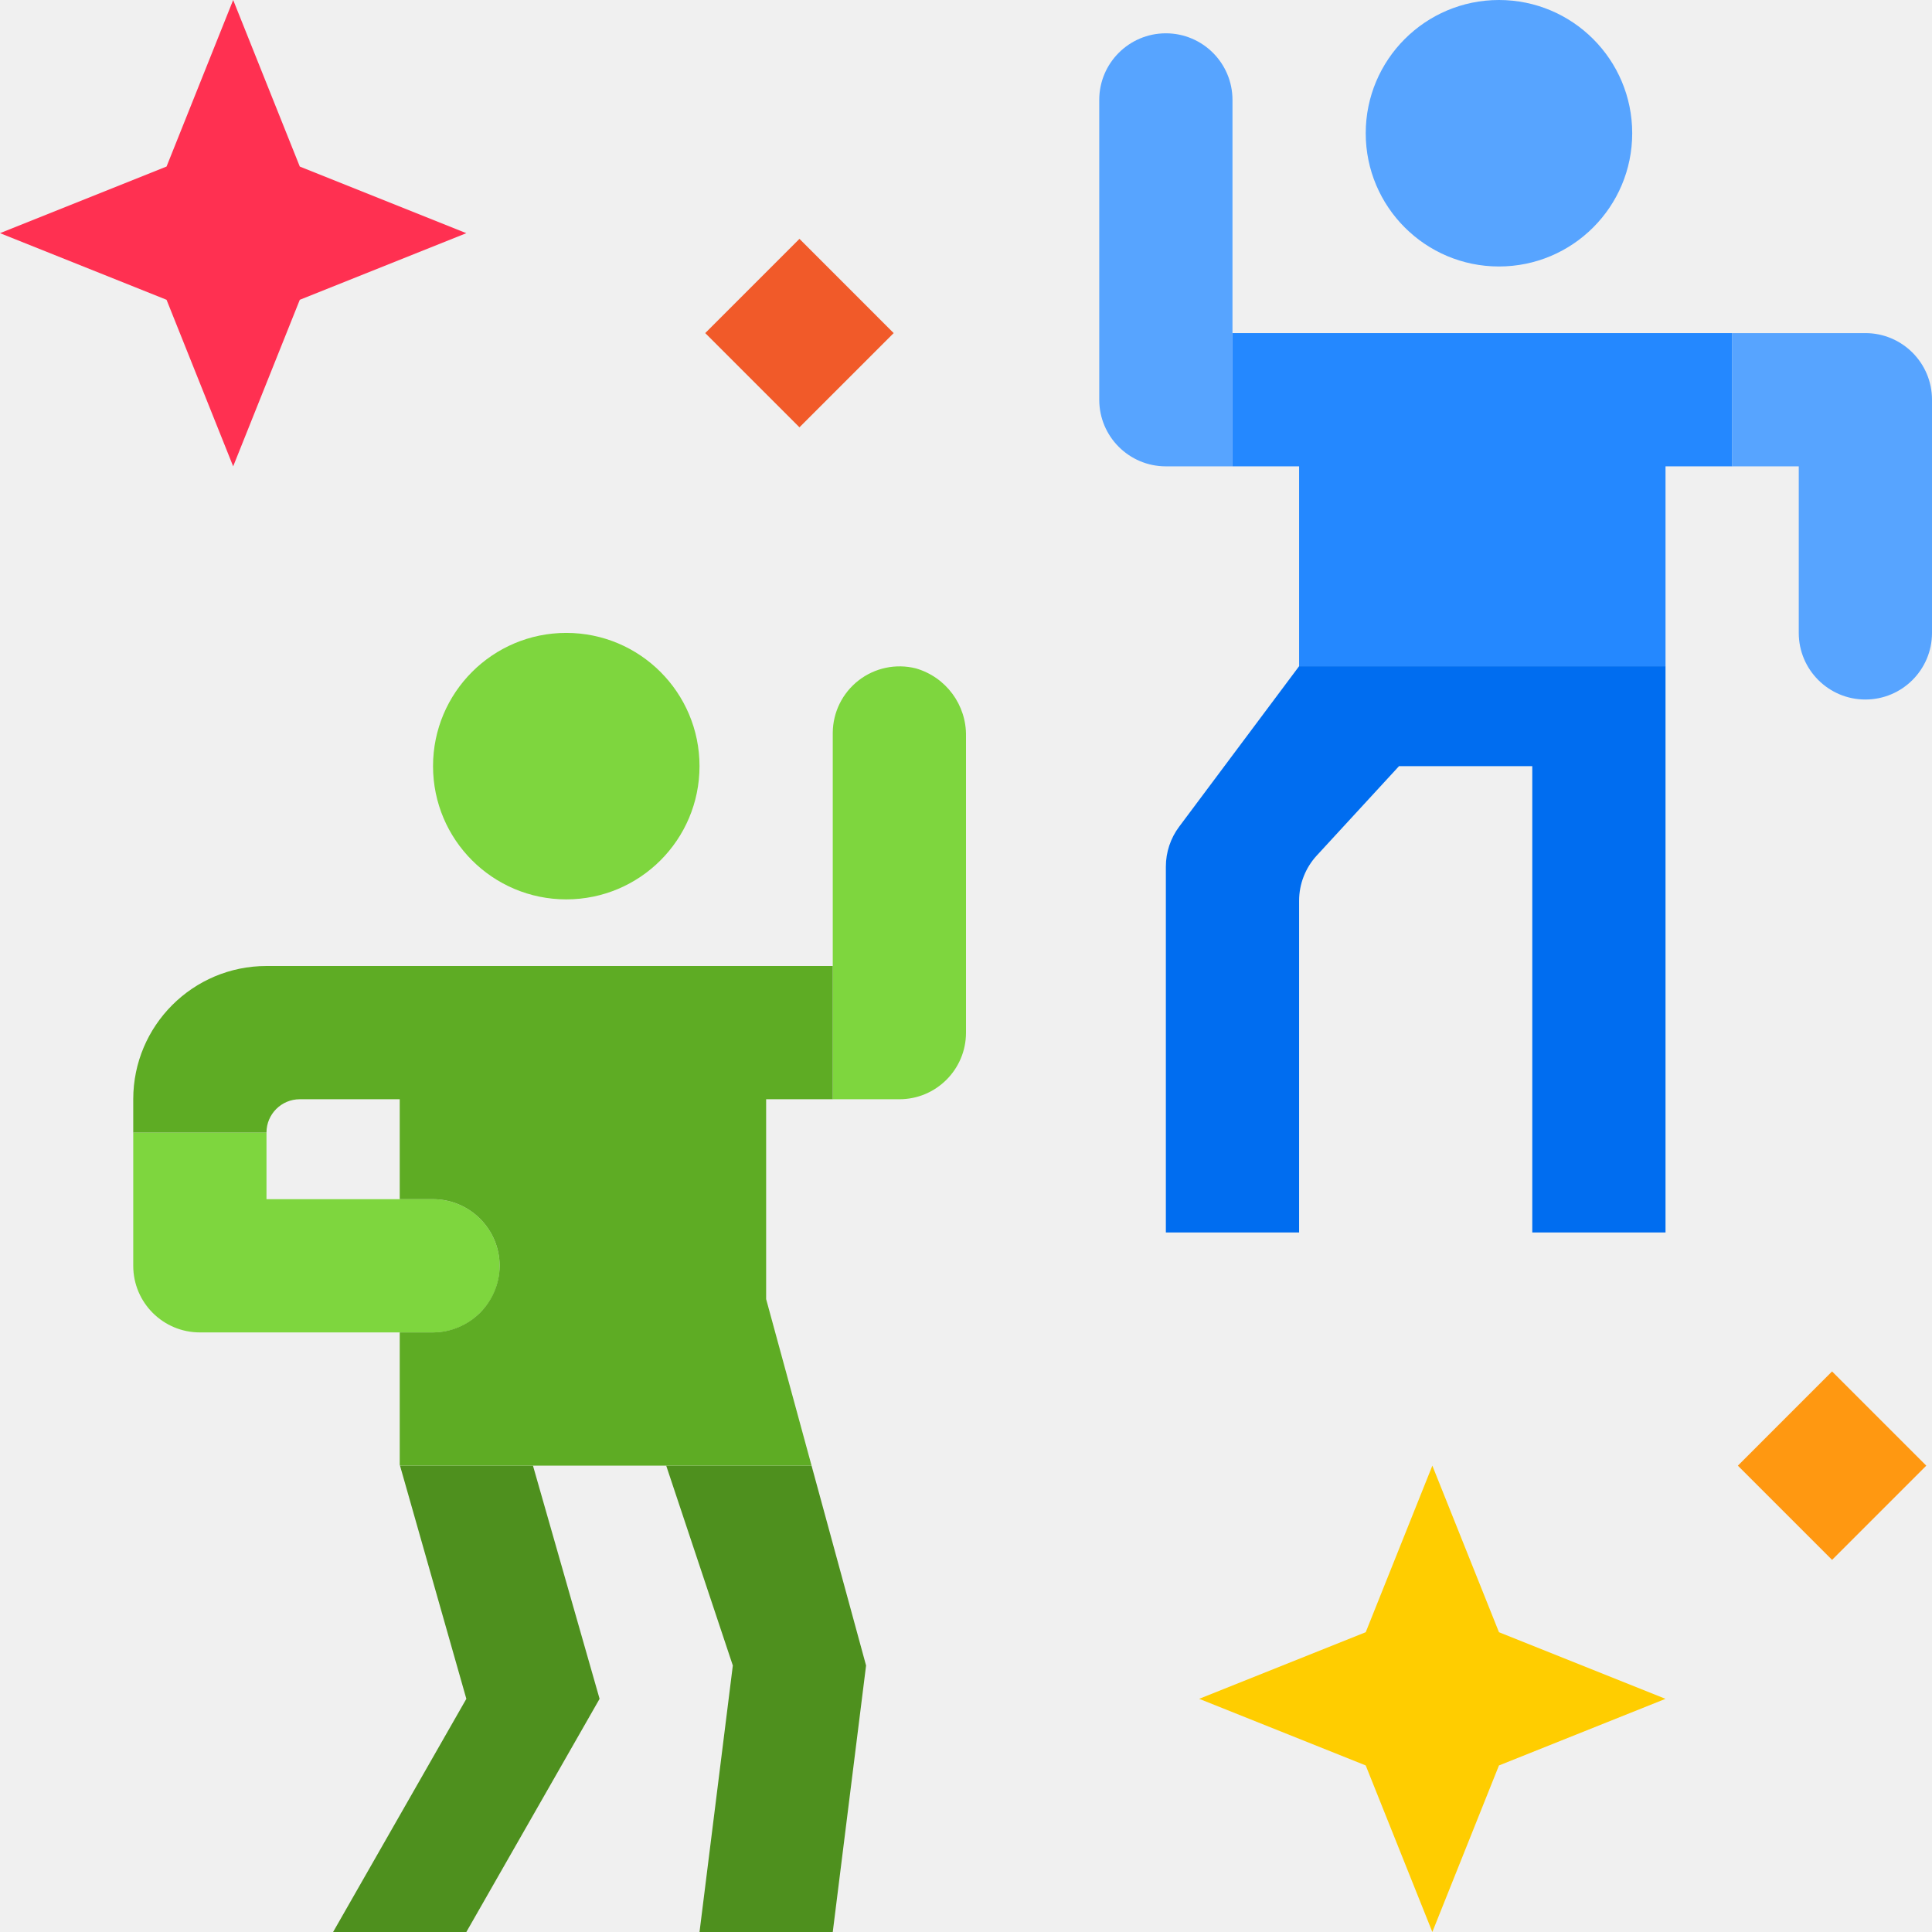
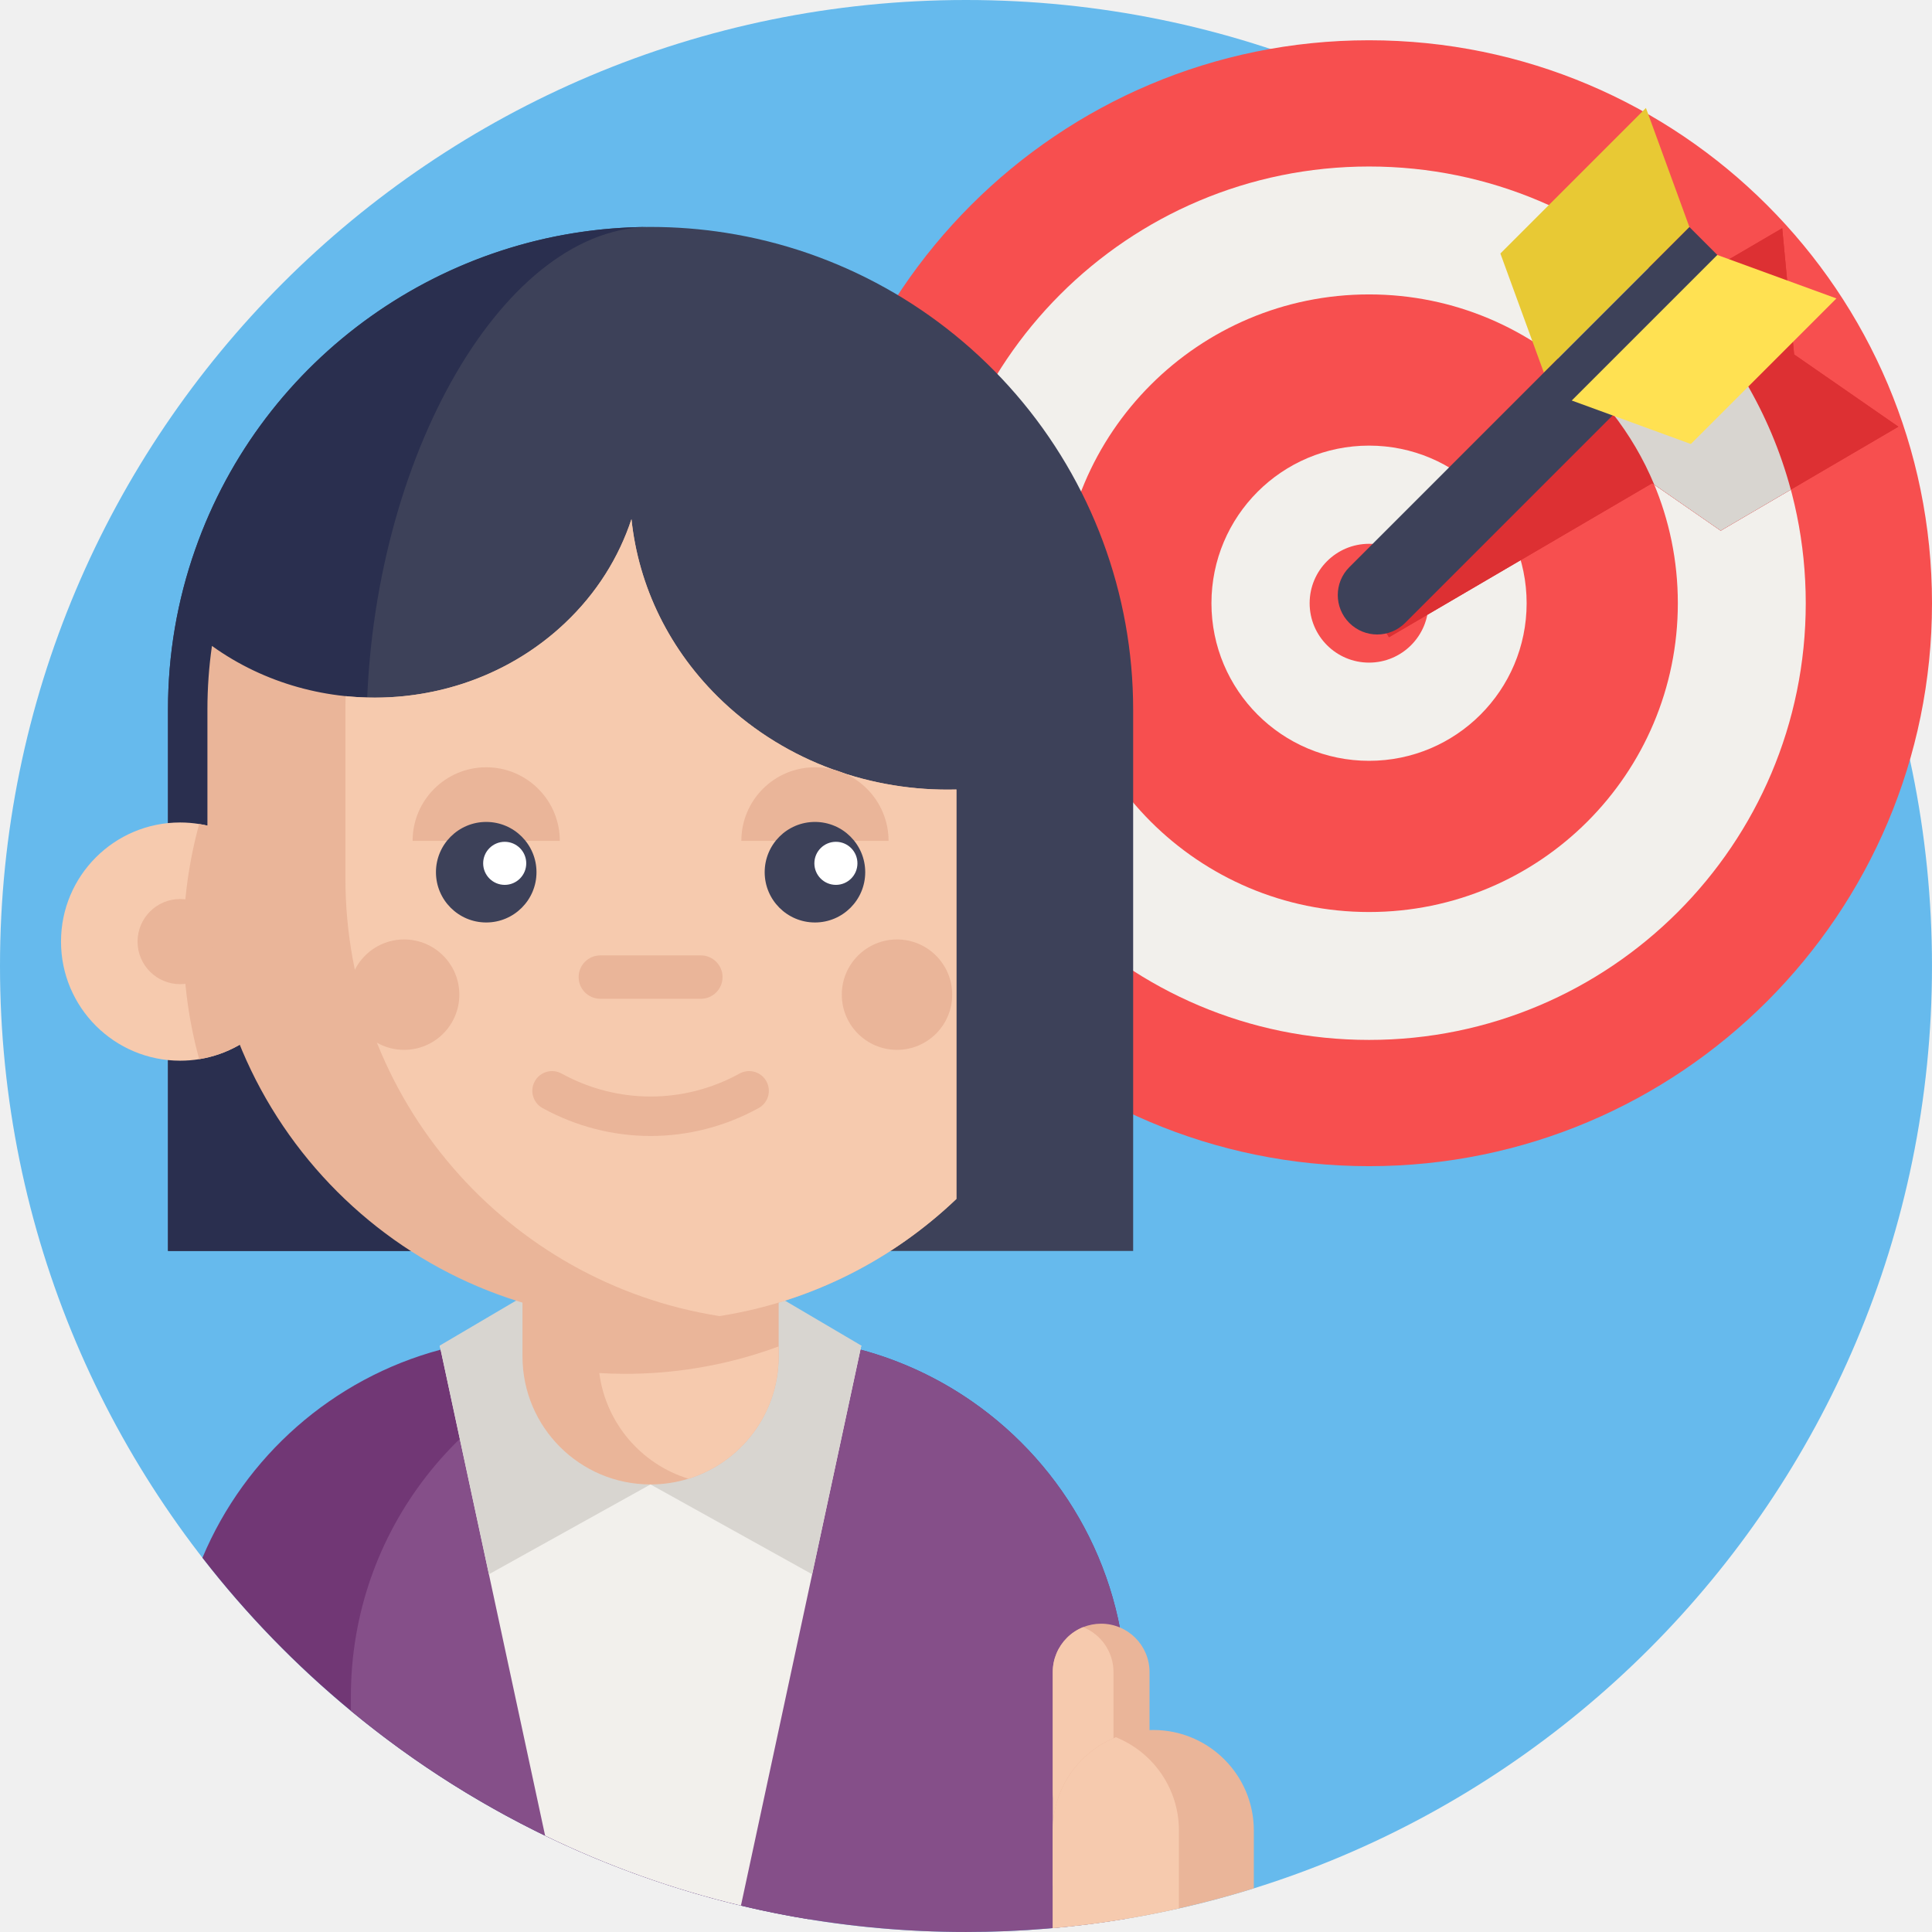
- <svg xmlns="http://www.w3.org/2000/svg" height="464pt" viewBox="0 0 464 464" width="464pt">
-   <path d="m392 32c0 17.672-14.328 32-32 32s-32-14.328-32-32 14.328-32 32-32 32 14.328 32 32zm0 0" fill="#57a4ff" />
-   <path d="m168 184c0 17.672-14.328 32-32 32s-32-14.328-32-32 14.328-32 32-32 32 14.328 32 32zm0 0" fill="#7ed63e" />
-   <path d="m56 112 16-40 40-16-40-16-16-40-16 40-40 16 40 16zm0 0" fill="#ff3051" />
-   <path d="m360 424 40-16-40-16-16-40-16 40-40 16 40 16 16 40zm0 0" fill="#ffcd00" />
-   <path d="m169.375 79.996 22.629-22.629 22.625 22.629-22.625 22.629zm0 0" fill="#f15a29" />
-   <path d="m417.375 352 22.625-22.629 22.629 22.629-22.629 22.625zm0 0" fill="#ff9811" />
-   <path d="m115.281 315.281c3.039-2.965 4.742-7.035 4.719-11.281-.027-8.824-7.176-15.973-16-16h-40v-16h-32v32c0 8.836 7.164 16 16 16h56c4.246.023 8.316-1.68 11.281-4.719zm0 0" fill="#7ed63e" />
-   <path d="m219.953 160.52c-4.781-1.199-9.848-.133-13.742 2.887-3.895 3.023-6.184 7.664-6.211 12.594v88h16c8.836 0 16-7.164 16-16v-71.121c.156-7.555-4.789-14.27-12.047-16.359zm0 0" fill="#7ed63e" />
-   <path d="m112 408-32 56h32l32-56-16-56h-31.93zm0 0" fill="#4e901e" />
-   <path d="m194.91 352h-34.91l16 48-8 64h32l8-64zm0 0" fill="#4e901e" />
-   <path d="m184 312v-48h16v-32h-136c-17.672 0-32 14.328-32 32v8h32c0-4.418 3.582-8 8-8h24v24h8c8.824.027 15.973 7.176 16 16-.066 8.809-7.191 15.934-16 16h-8v31.762l.07.238h98.84zm0 0" fill="#5eac24" />
-   <path d="m296 72v-48c0-8.836-7.164-16-16-16s-16 7.164-16 16v72c0 8.836 7.164 16 16 16h16zm0 0" fill="#57a4ff" />
-   <path d="m448 80h-32v32h16v40c0 8.836 7.164 16 16 16s16-7.164 16-16v-56c0-8.836-7.164-16-16-16zm0 0" fill="#57a4ff" />
-   <path d="m283.199 198.535c-2.078 2.77-3.199 6.141-3.199 9.602v87.863h32v-79.68c0-4.012 1.508-7.879 4.223-10.832l19.777-21.488h32v112h32v-136h-88zm0 0" fill="#006df0" />
-   <path d="m416 112v-32h-120v32h16v48h88v-48zm0 0" fill="#2488ff" />
+ <svg xmlns="http://www.w3.org/2000/svg" height="512pt" viewBox="0 0 512 512" width="512pt">
+   <path d="m511.996 256c0 141.383-114.613 255.996-255.996 255.996-141.387 0-256-114.613-256-255.996 0-141.387 114.613-256 256-256 141.383 0 255.996 114.613 255.996 256zm0 0" fill="#66baed" />
+   <path d="m512 159.859c0 82.395-66.793 149.188-149.188 149.188s-149.191-66.793-149.191-149.188 66.797-149.188 149.191-149.188 149.188 66.793 149.188 149.188zm0 0" fill="#f74f4f" />
+   <path d="m478.543 159.859c0 63.918-51.812 115.73-115.73 115.73s-115.734-51.812-115.734-115.73 51.816-115.734 115.734-115.734 115.73 51.816 115.73 115.734zm0 0" fill="#f2f0ec" />
+   <path d="m444.645 159.859c0 45.195-36.637 81.836-81.832 81.836s-81.836-36.641-81.836-81.836 36.641-81.836 81.836-81.836 81.832 36.641 81.832 81.836zm0 0" fill="#f74f4f" />
+   <path d="m404.574 159.859c0 23.066-18.695 41.766-41.762 41.766s-41.766-18.699-41.766-41.766 18.699-41.766 41.766-41.766 41.762 18.699 41.762 41.766zm0 0" fill="#f2f0ec" />
+   <path d="m378.555 159.859c0 8.695-7.047 15.742-15.742 15.742s-15.746-7.047-15.746-15.742 7.051-15.746 15.746-15.746 15.742 7.051 15.742 15.746zm0 0" fill="#f74f4f" />
+   <path d="m503.086 113.078-27.621-19.141-3.16-33.457-47.082 27.555 2.074 21.984-69.762 40.82 10.555 18.039 69.762-40.824 18.148 12.578zm0 0" fill="#dd3033" />
+   <path d="m503.086 113.078-27.621-19.141-3.16-33.457-47.082 27.555 2.074 21.984-69.762 40.82 10.555 18.039 69.762-40.824 18.148 12.578zm0 0" fill="#dd3033" />
+   <path d="m474.578 129.766-18.578 10.867-17.617-12.215c-2.852-6.867-6.625-13.25-11.148-19.02v-.008l-2.016-21.359 18.555-10.855c14.559 14.242 25.371 32.32 30.805 52.59zm0 0" fill="#d8d5d0" />
+   <path d="m397.617 67.184 38.574-38.574 11.523 31.566-38.574 38.578zm0 0" fill="#e8c934" />
+   <path d="m462.492 74.953-90.129 90.133c-4.082 4.078-10.695 4.078-14.777 0-4.082-4.082-4.082-10.699 0-14.777l90.129-90.133zm0 0" fill="#3d4159" />
+   <path d="m448.098 117.668 38.574-38.578-31.566-11.523-38.574 38.574zm0 0" fill="#ffe152" />
+   <path d="m298.527 449.574v29.246c-25.547 14.504-53.844 24.723-83.902 29.707-.148.02-.285.043-.43.062-45.59-7.48-87.113-27-121.207-55.203-14.555-12.027-27.754-25.629-39.34-40.562 11.273-26.883 34.543-47.512 63.121-55.148 1.484-.398 2.977-.762 4.492-1.086 4.035-.879 8.172-1.484 12.383-1.828 2.57-.211 5.16-.316 7.785-.316h61.949c6.93 0 13.68.734 20.18 2.145.375.074.75.156 1.117.238 1.098.254 2.195.523 3.27.816.031.012.055.012.086.02 10.707 2.863 20.676 7.555 29.539 13.711 24.754 17.176 40.957 45.797 40.957 78.199zm0 0" fill="#713775" />
+   <path d="m298.527 449.574v58.898c-13.832 2.32-28.031 3.523-42.527 3.523-61.941 0-118.738-21.996-163.012-58.609v-3.812c0-44.012 29.883-81.043 70.477-91.898 1.484-.398 2.98-.762 4.496-1.086 4.031-.879 8.168-1.484 12.379-1.828 2.57-.211 5.164-.316 7.785-.316h15.254c6.93 0 13.68.734 20.18 2.145.375.074.75.156 1.117.238 1.098.254 2.195.523 3.27.816.031.012.055.012.086.02 10.707 2.863 20.676 7.555 29.539 13.711 24.754 17.176 40.957 45.797 40.957 78.199zm0 0" fill="#854f89" />
+   <path d="m228.258 356.59-.227 1.074-31.672 147.332c-18.129-4.316-35.504-10.566-51.898-18.527l-27.691-128.793-.23-1.086zm0 0" fill="#f2f0ec" />
+   <path d="m172.395 393.391-42.828 23.805-13.027-60.605 26.609-15.672" fill="#d8d5d0" />
+   <path d="m172.395 393.391 42.832 23.805 13.027-60.605-26.613-15.672" fill="#d8d5d0" />
+   <path d="m44.52 331.512v-143.477c0-14.578 2.434-28.859 7.23-42.453 17.953-51.098 66.445-85.441 120.652-85.441 6.715 0 13.414.523 19.926 1.551 29.785 4.652 57.105 19.855 76.918 42.805 20.023 23.195 31.051 52.863 31.051 83.539v143.477" fill="#3d4159" />
+   <path d="m97.125 193.637c0 50.75 29.719 109.465 46.039 137.875h-98.648v-143.473c0-14.578 2.434-28.859 7.23-42.457 17.848-50.801 65.891-85.043 119.723-85.43-39.316.984-74.344 64.062-74.344 133.484zm0 0" fill="#2a2f4f" />
+   <path d="m206.352 317.797v41.656c0 15.25-10.055 28.141-23.906 32.422-3.168.98-6.547 1.516-10.043 1.516-18.742 0-33.938-15.191-33.938-33.938v-41.656zm0 0" fill="#eab599" />
+   <path d="m206.352 356.816v2.637c0 15.25-10.055 28.141-23.906 32.422-12.496-3.844-21.891-14.707-23.625-28.004 2.266.141 4.547.211 6.836.211 6.422 0 12.719-.512 18.852-1.516 7.555-1.215 14.855-3.16 21.844-5.75zm0 0" fill="#f6caae" />
+   <path d="m79.301 249.531c0 15.711-11.48 28.742-26.512 31.16-1.641.266-3.332.402-5.055.402-17.438 0-31.566-14.125-31.566-31.562s14.129-31.566 31.566-31.566c1.723 0 3.414.141 5.055.406 15.031 2.418 26.512 15.445 26.512 31.16zm0 0" fill="#f6caae" />
+   <g fill="#eab599">
+     <path d="m79.301 249.531c0 15.711-11.48 28.742-26.512 31.16-2.73-9.93-4.188-20.379-4.188-31.16 0-10.785 1.457-21.234 4.188-31.16 15.031 2.418 26.512 15.445 26.512 31.16zm0 0" />
+     <path d="m59.016 249.531c0 6.23-5.051 11.281-11.281 11.281s-11.281-5.051-11.281-11.281 5.051-11.281 11.281-11.281 11.281 5.051 11.281 11.281zm0 0" />
+     <path d="m253.457 209.227v108.504c-16.773 16.004-38.277 27.094-62.203 30.949-.188.031-.387.062-.574.094-5.945.949-12.051 1.418-18.277 1.418-64.855 0-117.434-52.578-117.434-117.434v-44.723c0-5.723.406-11.355 1.199-16.863 27.941 20.094 68.004 18.109 93.531-6.02 8.453-7.98 14.324-17.492 17.645-27.574 1.852 17.66 9.93 34.848 24.242 48.379 17.043 16.09 39.562 23.855 61.871 23.27zm0 0" />
+   </g>
+   <path d="m253.457 209.227v108.504c-16.773 16.004-38.277 27.094-62.203 30.949-.188.031-.387.062-.574.094-56.176-8.777-99.141-57.387-99.141-116.016v-44.723c0-1.191.02-2.371.062-3.551 20.711 2.121 42.215-4.316 58.098-19.332 8.453-7.98 14.324-17.492 17.645-27.574 1.852 17.66 9.93 34.848 24.242 48.379 17.043 16.09 39.562 23.855 61.871 23.27zm0 0" fill="#f6caae" />
+   <path d="m235.477 222.84c0-10.773-8.73-19.504-19.504-19.504-10.773 0-19.508 8.73-19.508 19.504" fill="#eab599" />
+   <path d="m148.359 222.84c0-10.773-8.734-19.504-19.504-19.504-10.773 0-19.508 8.73-19.508 19.504" fill="#eab599" />
+   <path d="m142.176 231.145c0 7.355-5.965 13.32-13.32 13.32-7.359 0-13.324-5.965-13.324-13.32 0-7.359 5.965-13.324 13.324-13.324 7.355 0 13.32 5.965 13.32 13.324zm0 0" fill="#3d4159" />
+   <path d="m229.293 231.145c0 7.355-5.965 13.32-13.32 13.32-7.359 0-13.324-5.965-13.324-13.32 0-7.359 5.965-13.324 13.324-13.324 7.355 0 13.32 5.965 13.32 13.324zm0 0" fill="#3d4159" />
+   <path d="m185.734 264.688h-26.645c-3.172 0-5.746-2.574-5.746-5.746 0-3.176 2.574-5.75 5.746-5.75h26.645c3.176 0 5.75 2.574 5.75 5.75 0 3.172-2.574 5.746-5.75 5.746zm0 0" fill="#eab599" />
+   <path d="m172.414 301.047c-9.836 0-19.668-2.465-28.633-7.395-2.527-1.387-3.453-4.562-2.062-7.094 1.391-2.527 4.566-3.449 7.098-2.062 14.773 8.125 32.418 8.125 47.195 0 2.527-1.387 5.703-.465 7.094 2.062 1.391 2.531.469 5.707-2.062 7.094-8.961 4.93-18.797 7.395-28.629 7.395zm0 0" fill="#eab599" />
+   <path d="m139.461 228.793c0 3.152-2.555 5.707-5.707 5.707s-5.711-2.555-5.711-5.707c0-3.152 2.559-5.707 5.711-5.707s5.707 2.555 5.707 5.707zm0 0" fill="#fff" />
+   <path d="m227.23 228.793c0 3.152-2.555 5.707-5.707 5.707-3.152 0-5.707-2.555-5.707-5.707 0-3.152 2.555-5.707 5.707-5.707 3.152 0 5.707 2.555 5.707 5.707zm0 0" fill="#fff" />
+   <path d="m252.344 263.594c0 8.078-6.551 14.629-14.629 14.629s-14.629-6.551-14.629-14.629c0-8.082 6.551-14.629 14.629-14.629s14.629 6.547 14.629 14.629zm0 0" fill="#eab599" />
+   <path d="m121.73 263.594c0 8.078-6.551 14.629-14.629 14.629-8.078 0-14.629-6.551-14.629-14.629 0-8.082 6.551-14.629 14.629-14.629 8.078 0 14.629 6.547 14.629 14.629zm0 0" fill="#eab599" />
+   <path d="m278.992 443.117v31.543c0 5.391 3.332 10.004 8.047 11.895 1.477.602 3.086.926 4.777.926 7.078 0 12.82-5.742 12.82-12.82v-31.543c0-7.082-5.742-12.824-12.82-12.824-1.691 0-3.301.328-4.777.922-1.621.648-3.078 1.617-4.289 2.836-2.32 2.32-3.758 5.523-3.758 9.066zm0 0" fill="#eab599" />
+   <path d="m278.992 443.117v55.816c0 5.391 3.332-14.27 8.047-12.379 4.715-1.891 8.047-6.504 8.047-11.895v-31.543c0-5.391-3.332-10.008-8.047-11.902-1.621.648-3.078 1.617-4.289 2.836-2.32 2.32-3.758 5.523-3.758 9.066zm0 0" fill="#f6caae" />
+   <path d="m332.277 485.109v15.32c-4.43 1.391-8.922 2.652-13.457 3.793-2.121.543-4.254 1.043-6.395 1.523-1.211.273-2.445.543-3.668.797-.367.07-.73.156-1.105.227-4.621.965-9.301 1.777-14.023 2.477-4.828.711-9.719 1.285-14.641 1.727v-25.863c0-7.355 2.988-14.012 7.805-18.84 2.52-2.527 5.551-4.543 8.914-5.891 3.074-1.234 6.418-1.914 9.926-1.914 14.715 0 26.645 11.934 26.645 26.645zm0 0" fill="#eab599" />
+   <path d="m312.426 485.109v20.637c-1.211.273-2.445.543-3.668.797-.367.07-.73.156-1.105.227-4.621.965-9.301 1.777-14.023 2.477-4.828.711-9.719 1.285-14.641 1.727v-25.863c0-7.355 2.988-14.012 7.805-18.84 2.52-2.527 5.551-4.543 8.914-5.891 9.801 3.938 16.719 13.531 16.719 24.73zm0 0" fill="#f6caae" />
</svg>
